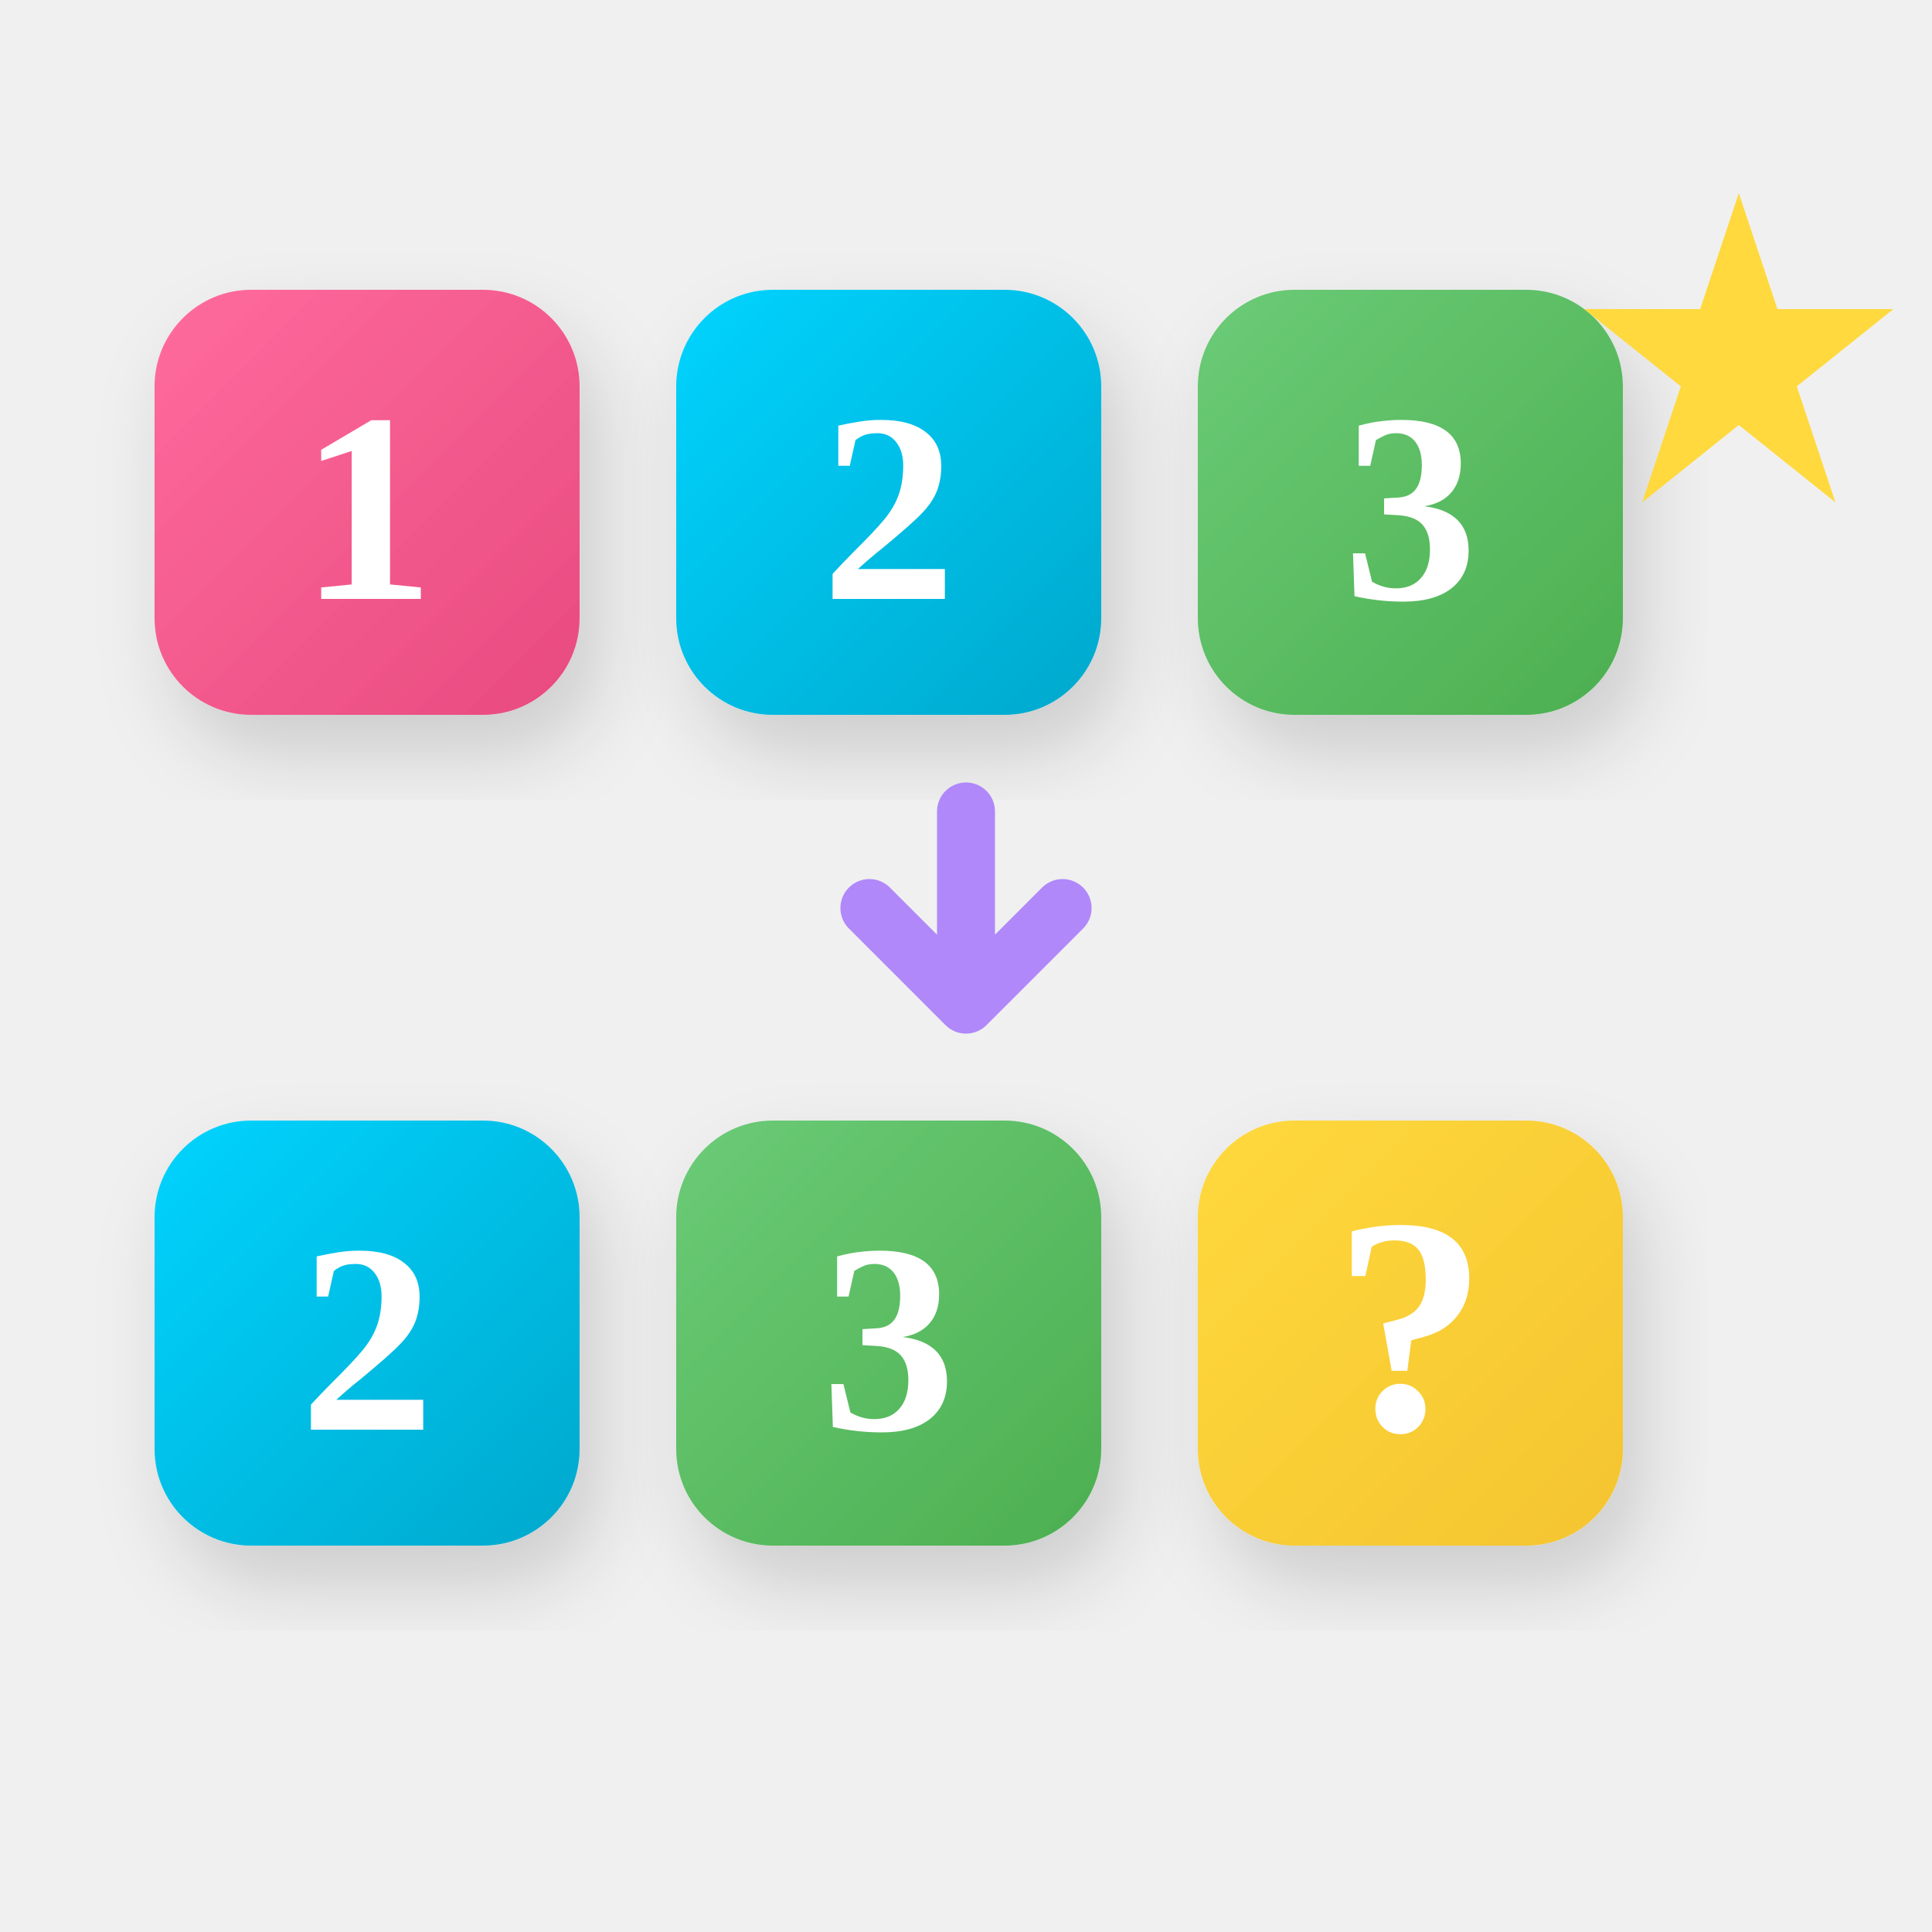
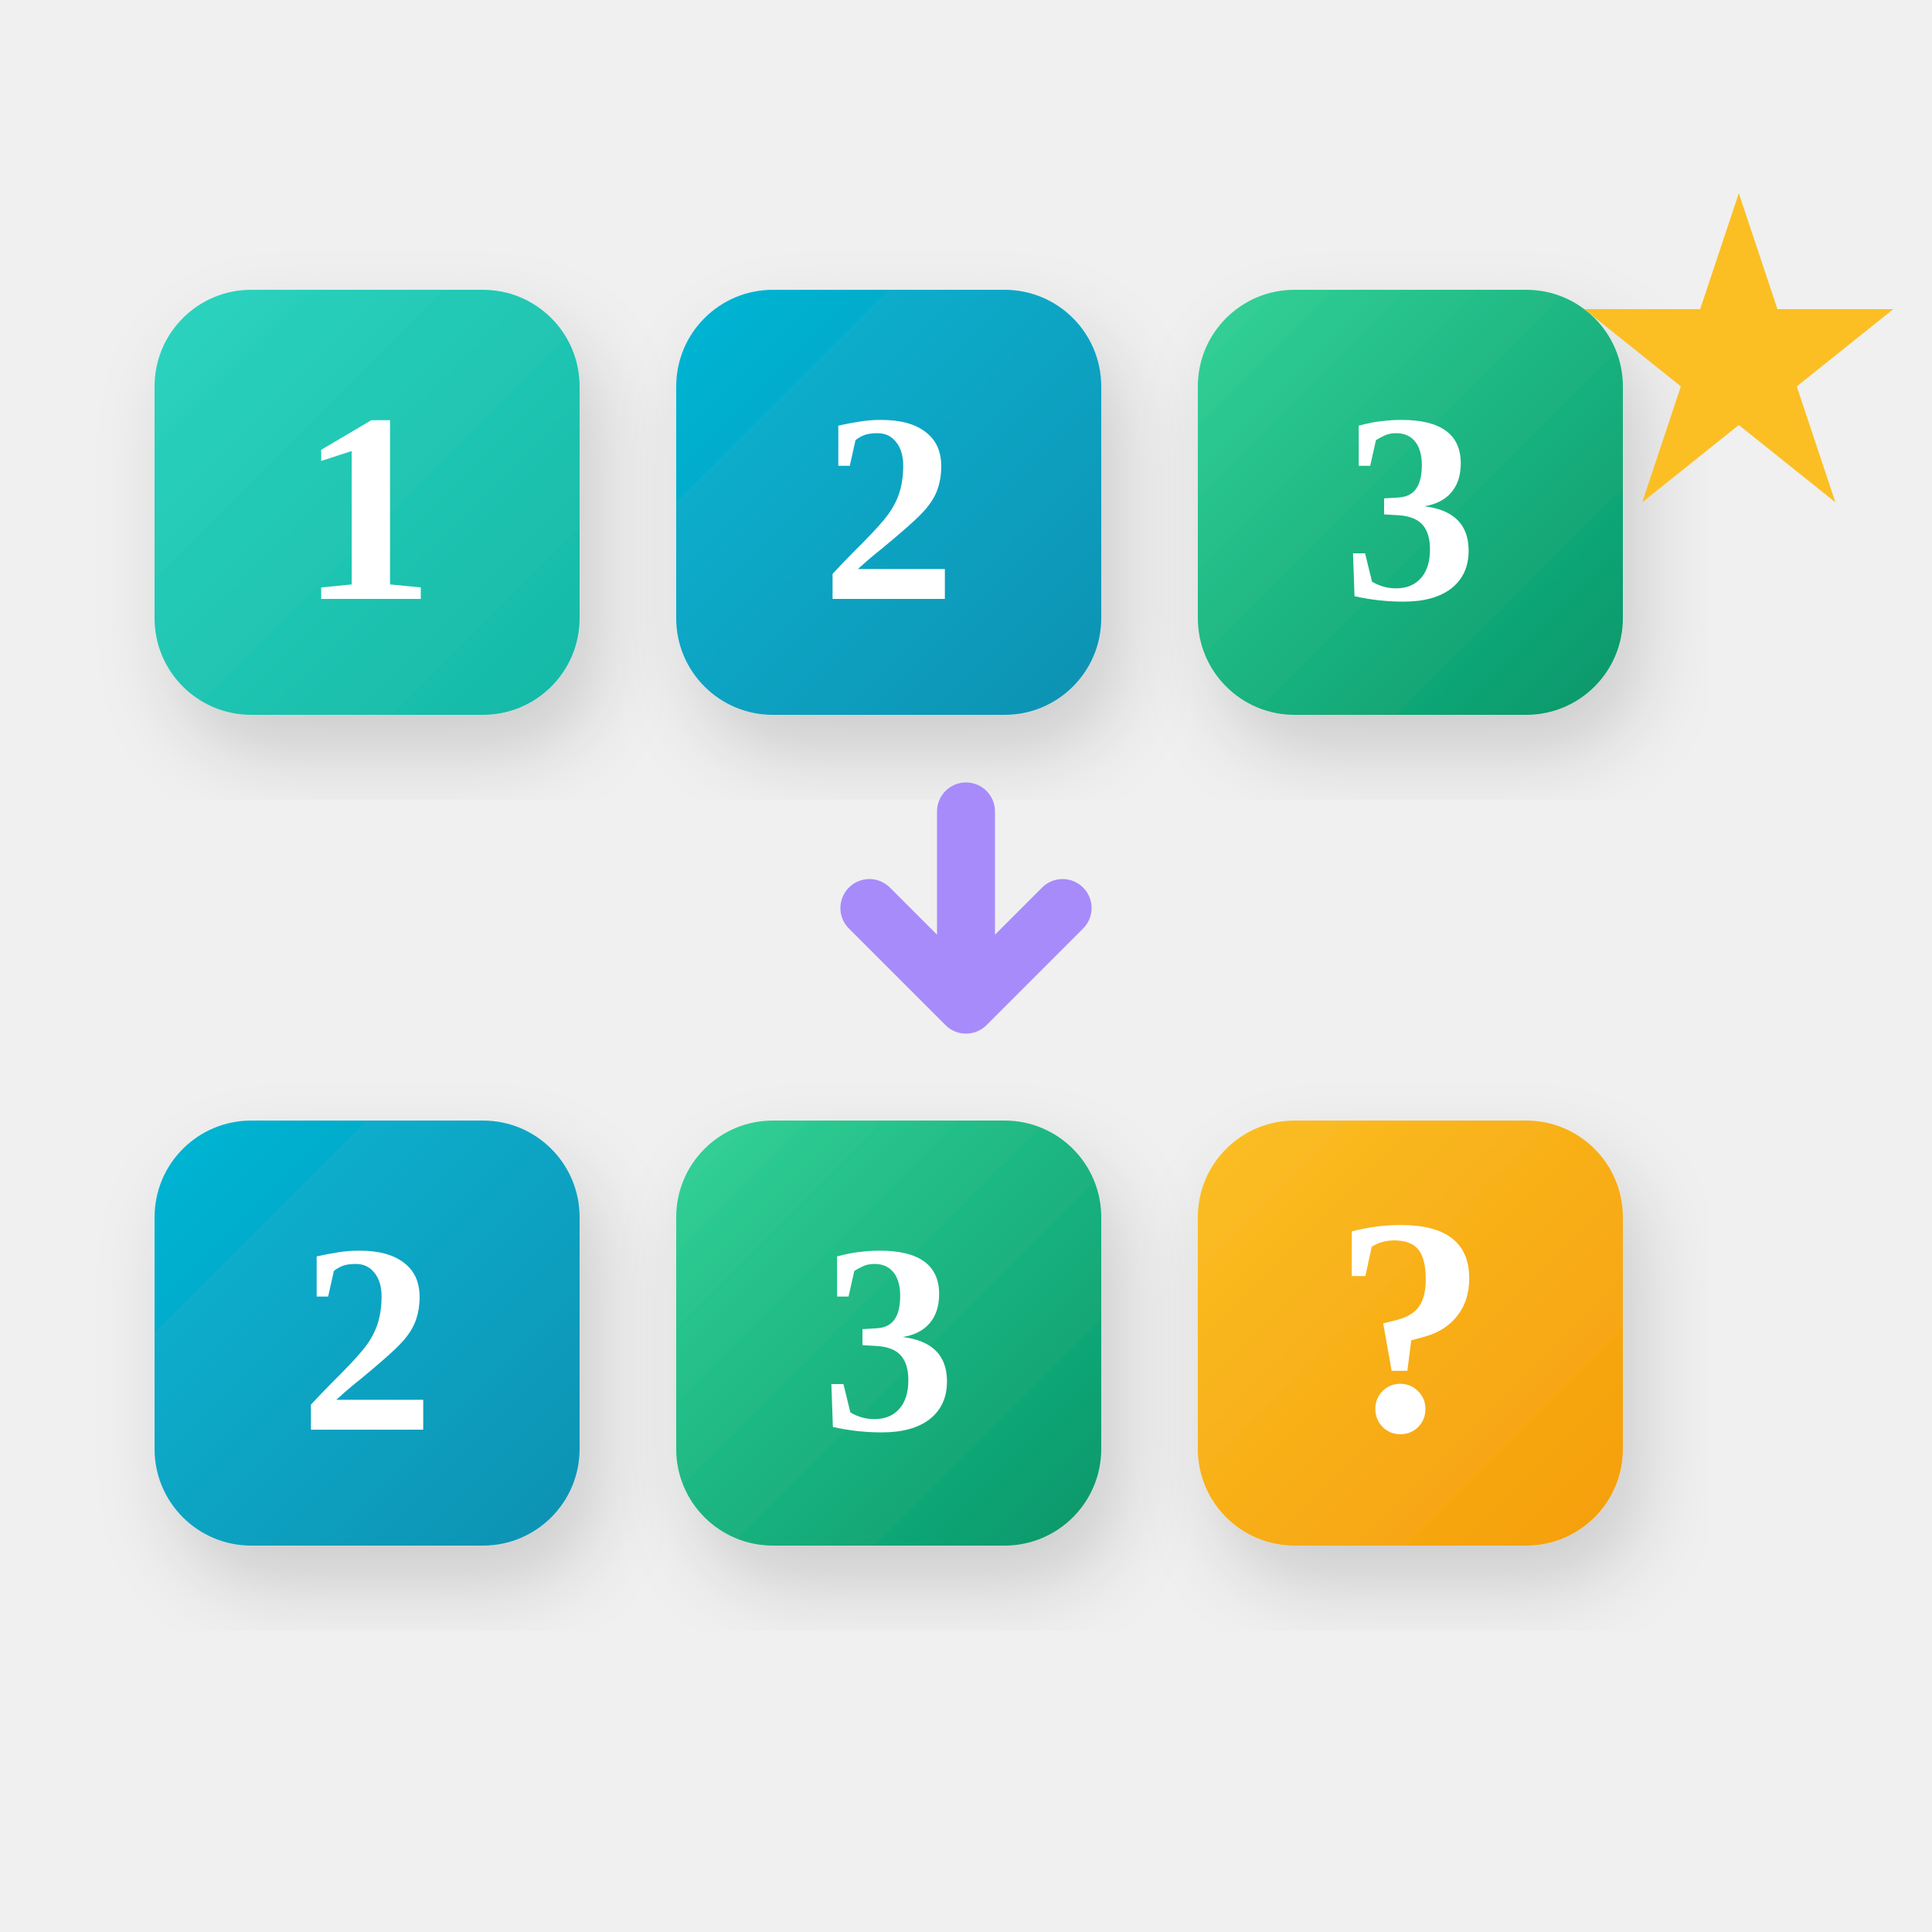
<svg xmlns="http://www.w3.org/2000/svg" viewBox="0 0 100 100">
  <defs>
    <linearGradient id="seq1" x1="0%" y1="0%" x2="100%" y2="100%">
-       <stop offset="0%" style="stop-color:#FF6B9D" />
-       <stop offset="100%" style="stop-color:#E84A7F" />
+       <stop offset="0%" style="stop-color:#2DD4BF" />
+       <stop offset="100%" style="stop-color:#14B8A6" />
    </linearGradient>
    <linearGradient id="seq2" x1="0%" y1="0%" x2="100%" y2="100%">
-       <stop offset="0%" style="stop-color:#00D4FF" />
-       <stop offset="100%" style="stop-color:#00A8CC" />
+       <stop offset="0%" style="stop-color:#06B6D4" />
+       <stop offset="100%" style="stop-color:#0891B2" />
    </linearGradient>
    <linearGradient id="seq3" x1="0%" y1="0%" x2="100%" y2="100%">
-       <stop offset="0%" style="stop-color:#6BCB77" />
-       <stop offset="100%" style="stop-color:#4CAF50" />
+       <stop offset="0%" style="stop-color:#34D399" />
+       <stop offset="100%" style="stop-color:#059669" />
    </linearGradient>
    <linearGradient id="seq4" x1="0%" y1="0%" x2="100%" y2="100%">
-       <stop offset="0%" style="stop-color:#FFD93D" />
-       <stop offset="100%" style="stop-color:#F4C430" />
+       <stop offset="0%" style="stop-color:#FBBF24" />
+       <stop offset="100%" style="stop-color:#F59E0B" />
    </linearGradient>
    <filter id="seqShadow" x="-20%" y="-20%" width="140%" height="140%">
      <feDropShadow dx="1" dy="2" stdDeviation="2" flood-opacity="0.15" />
    </filter>
  </defs>
  <rect x="8" y="15" width="22" height="22" rx="5" fill="url(#seq1)" filter="url(#seqShadow)" />
  <text x="19" y="31" text-anchor="middle" fill="white" font-size="14" font-weight="bold">1</text>
  <rect x="35" y="15" width="22" height="22" rx="5" fill="url(#seq2)" filter="url(#seqShadow)" />
  <text x="46" y="31" text-anchor="middle" fill="white" font-size="14" font-weight="bold">2</text>
  <rect x="62" y="15" width="22" height="22" rx="5" fill="url(#seq3)" filter="url(#seqShadow)" />
  <text x="73" y="31" text-anchor="middle" fill="white" font-size="14" font-weight="bold">3</text>
-   <path d="M50 42 L50 52 M45 47 L50 52 L55 47" stroke="#B088F9" stroke-width="3" fill="none" stroke-linecap="round" stroke-linejoin="round" />
+   <path d="M50 42 L50 52 M45 47 L50 52 L55 47" stroke="#A78BFA" stroke-width="3" fill="none" stroke-linecap="round" stroke-linejoin="round" />
  <rect x="8" y="58" width="22" height="22" rx="5" fill="url(#seq2)" filter="url(#seqShadow)" />
  <text x="19" y="74" text-anchor="middle" fill="white" font-size="14" font-weight="bold">2</text>
  <rect x="35" y="58" width="22" height="22" rx="5" fill="url(#seq3)" filter="url(#seqShadow)" />
  <text x="46" y="74" text-anchor="middle" fill="white" font-size="14" font-weight="bold">3</text>
  <rect x="62" y="58" width="22" height="22" rx="5" fill="url(#seq4)" filter="url(#seqShadow)" />
  <text x="73" y="74" text-anchor="middle" fill="white" font-size="16" font-weight="bold">?</text>
-   <polygon points="90,10 92,16 98,16 93,20 95,26 90,22 85,26 87,20 82,16 88,16" fill="#FFD93D" />
+   <polygon points="90,10 92,16 98,16 93,20 95,26 90,22 85,26 87,20 82,16 88,16" fill="#FBBF24" />
</svg>
